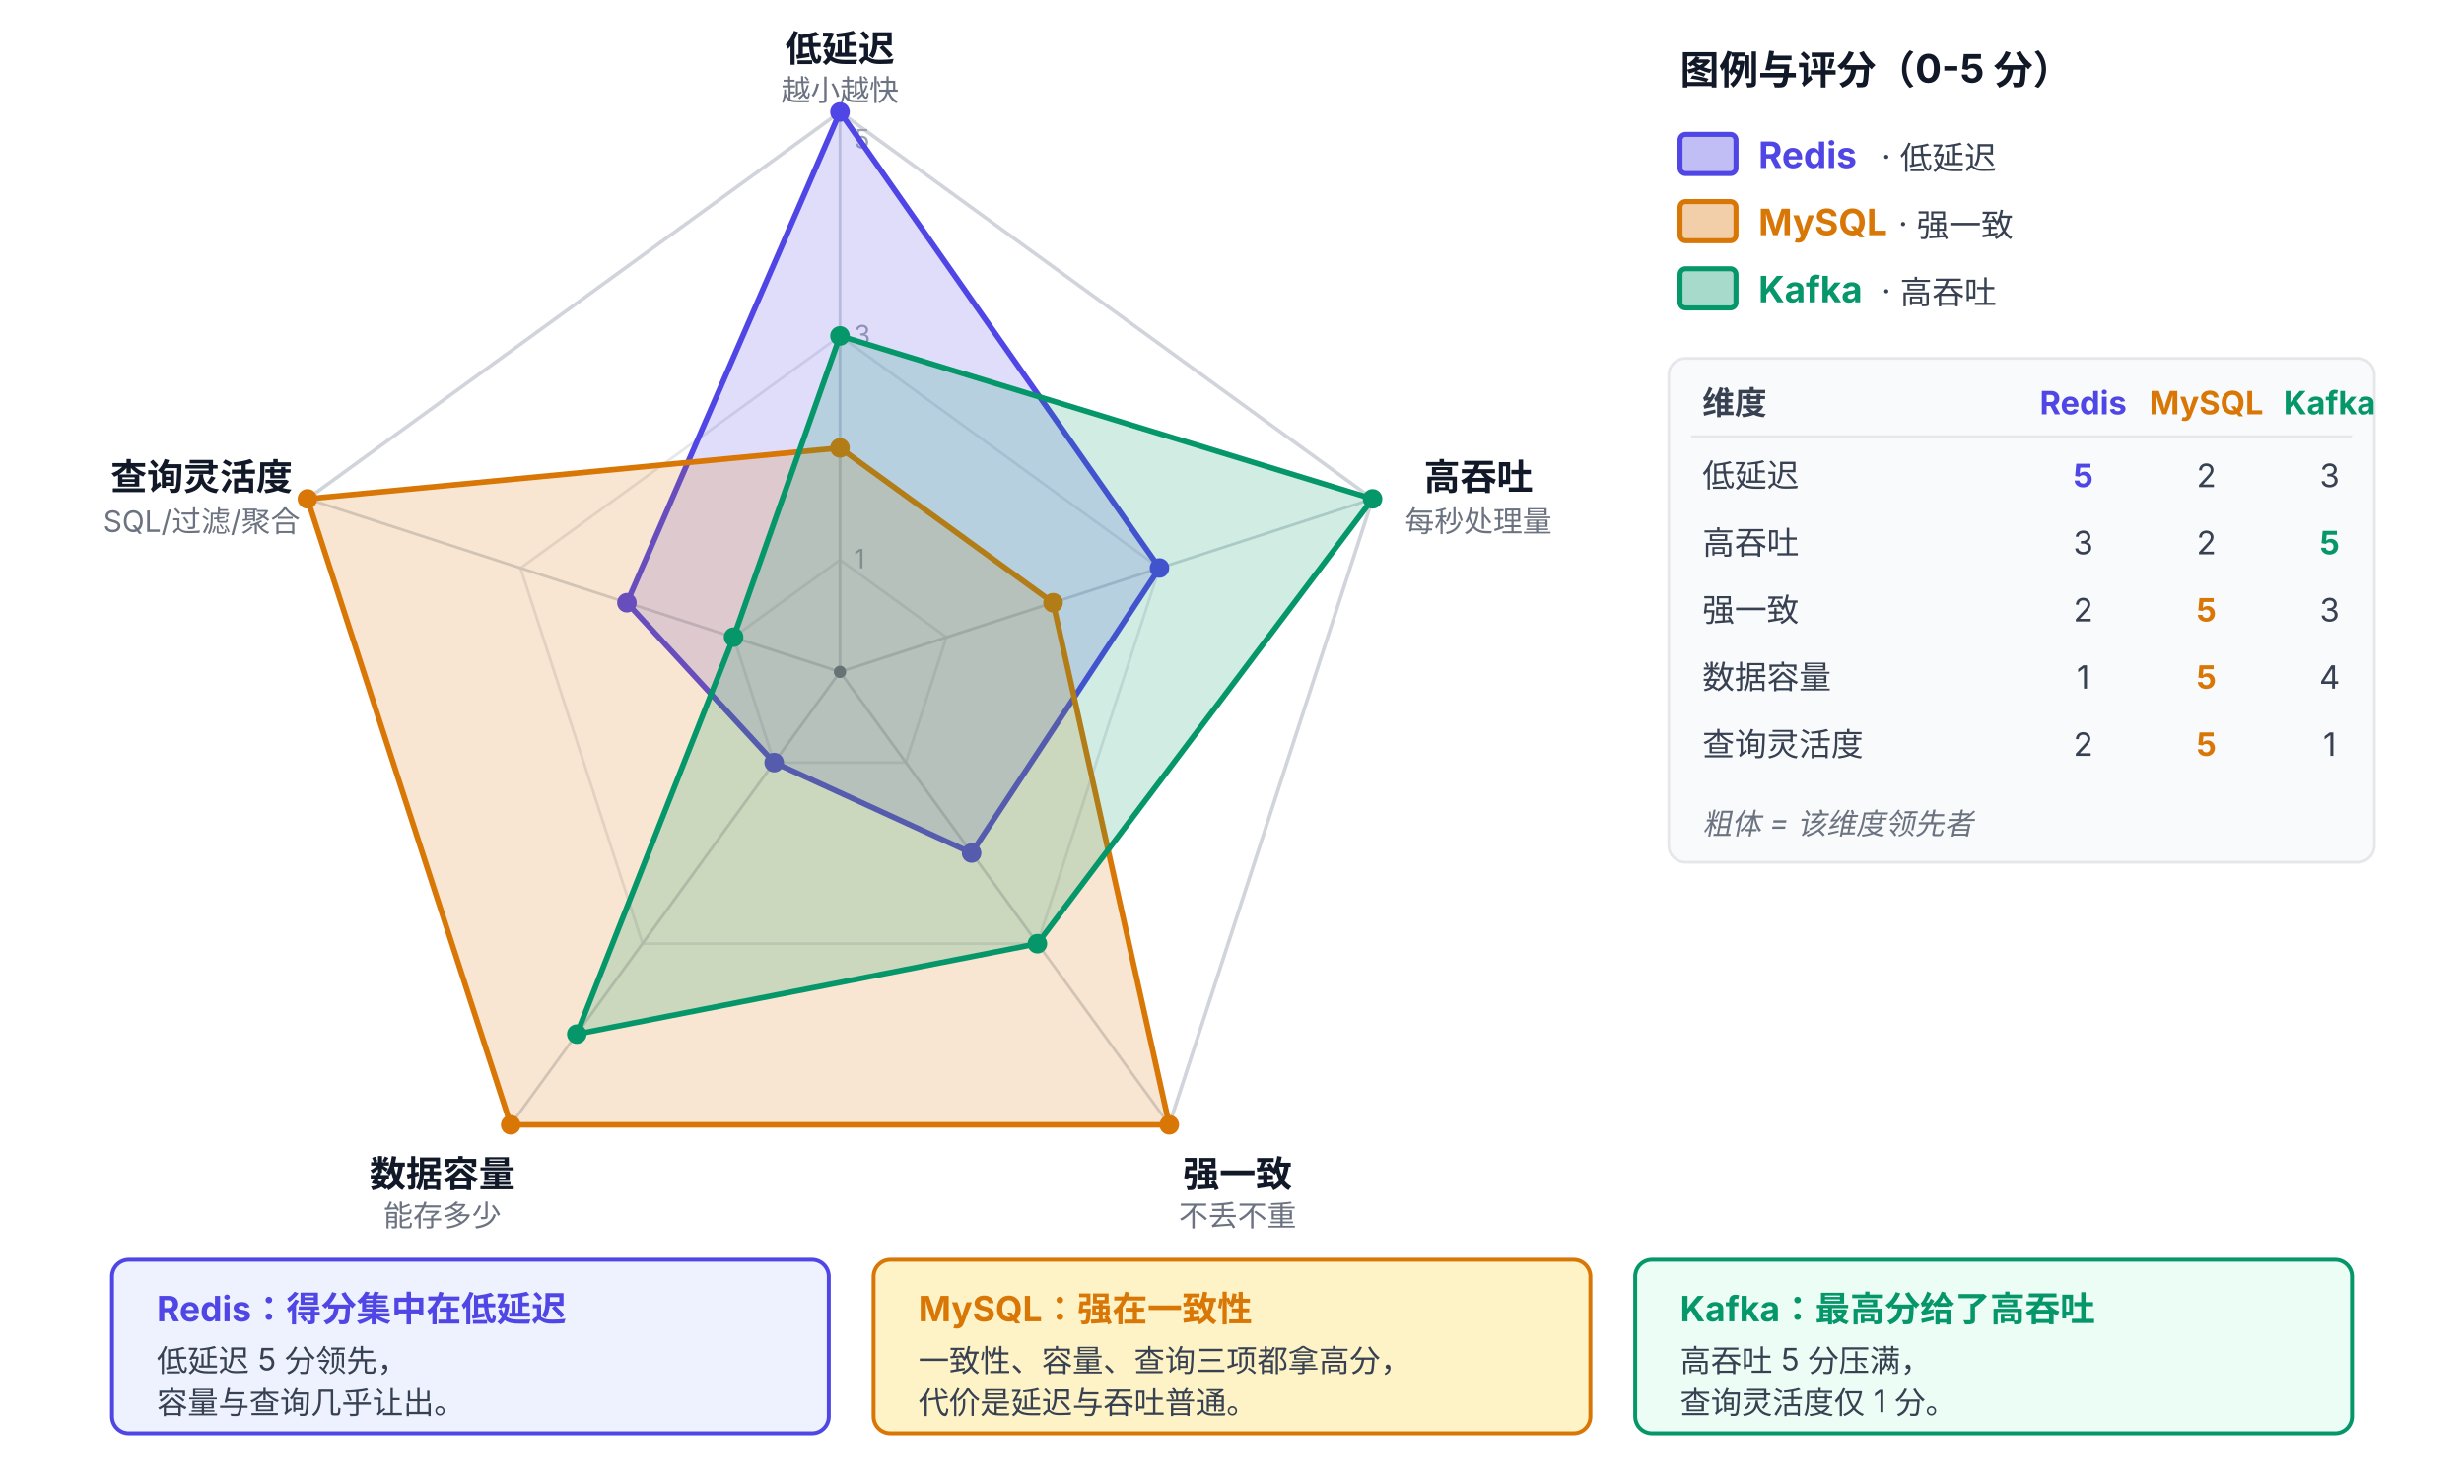
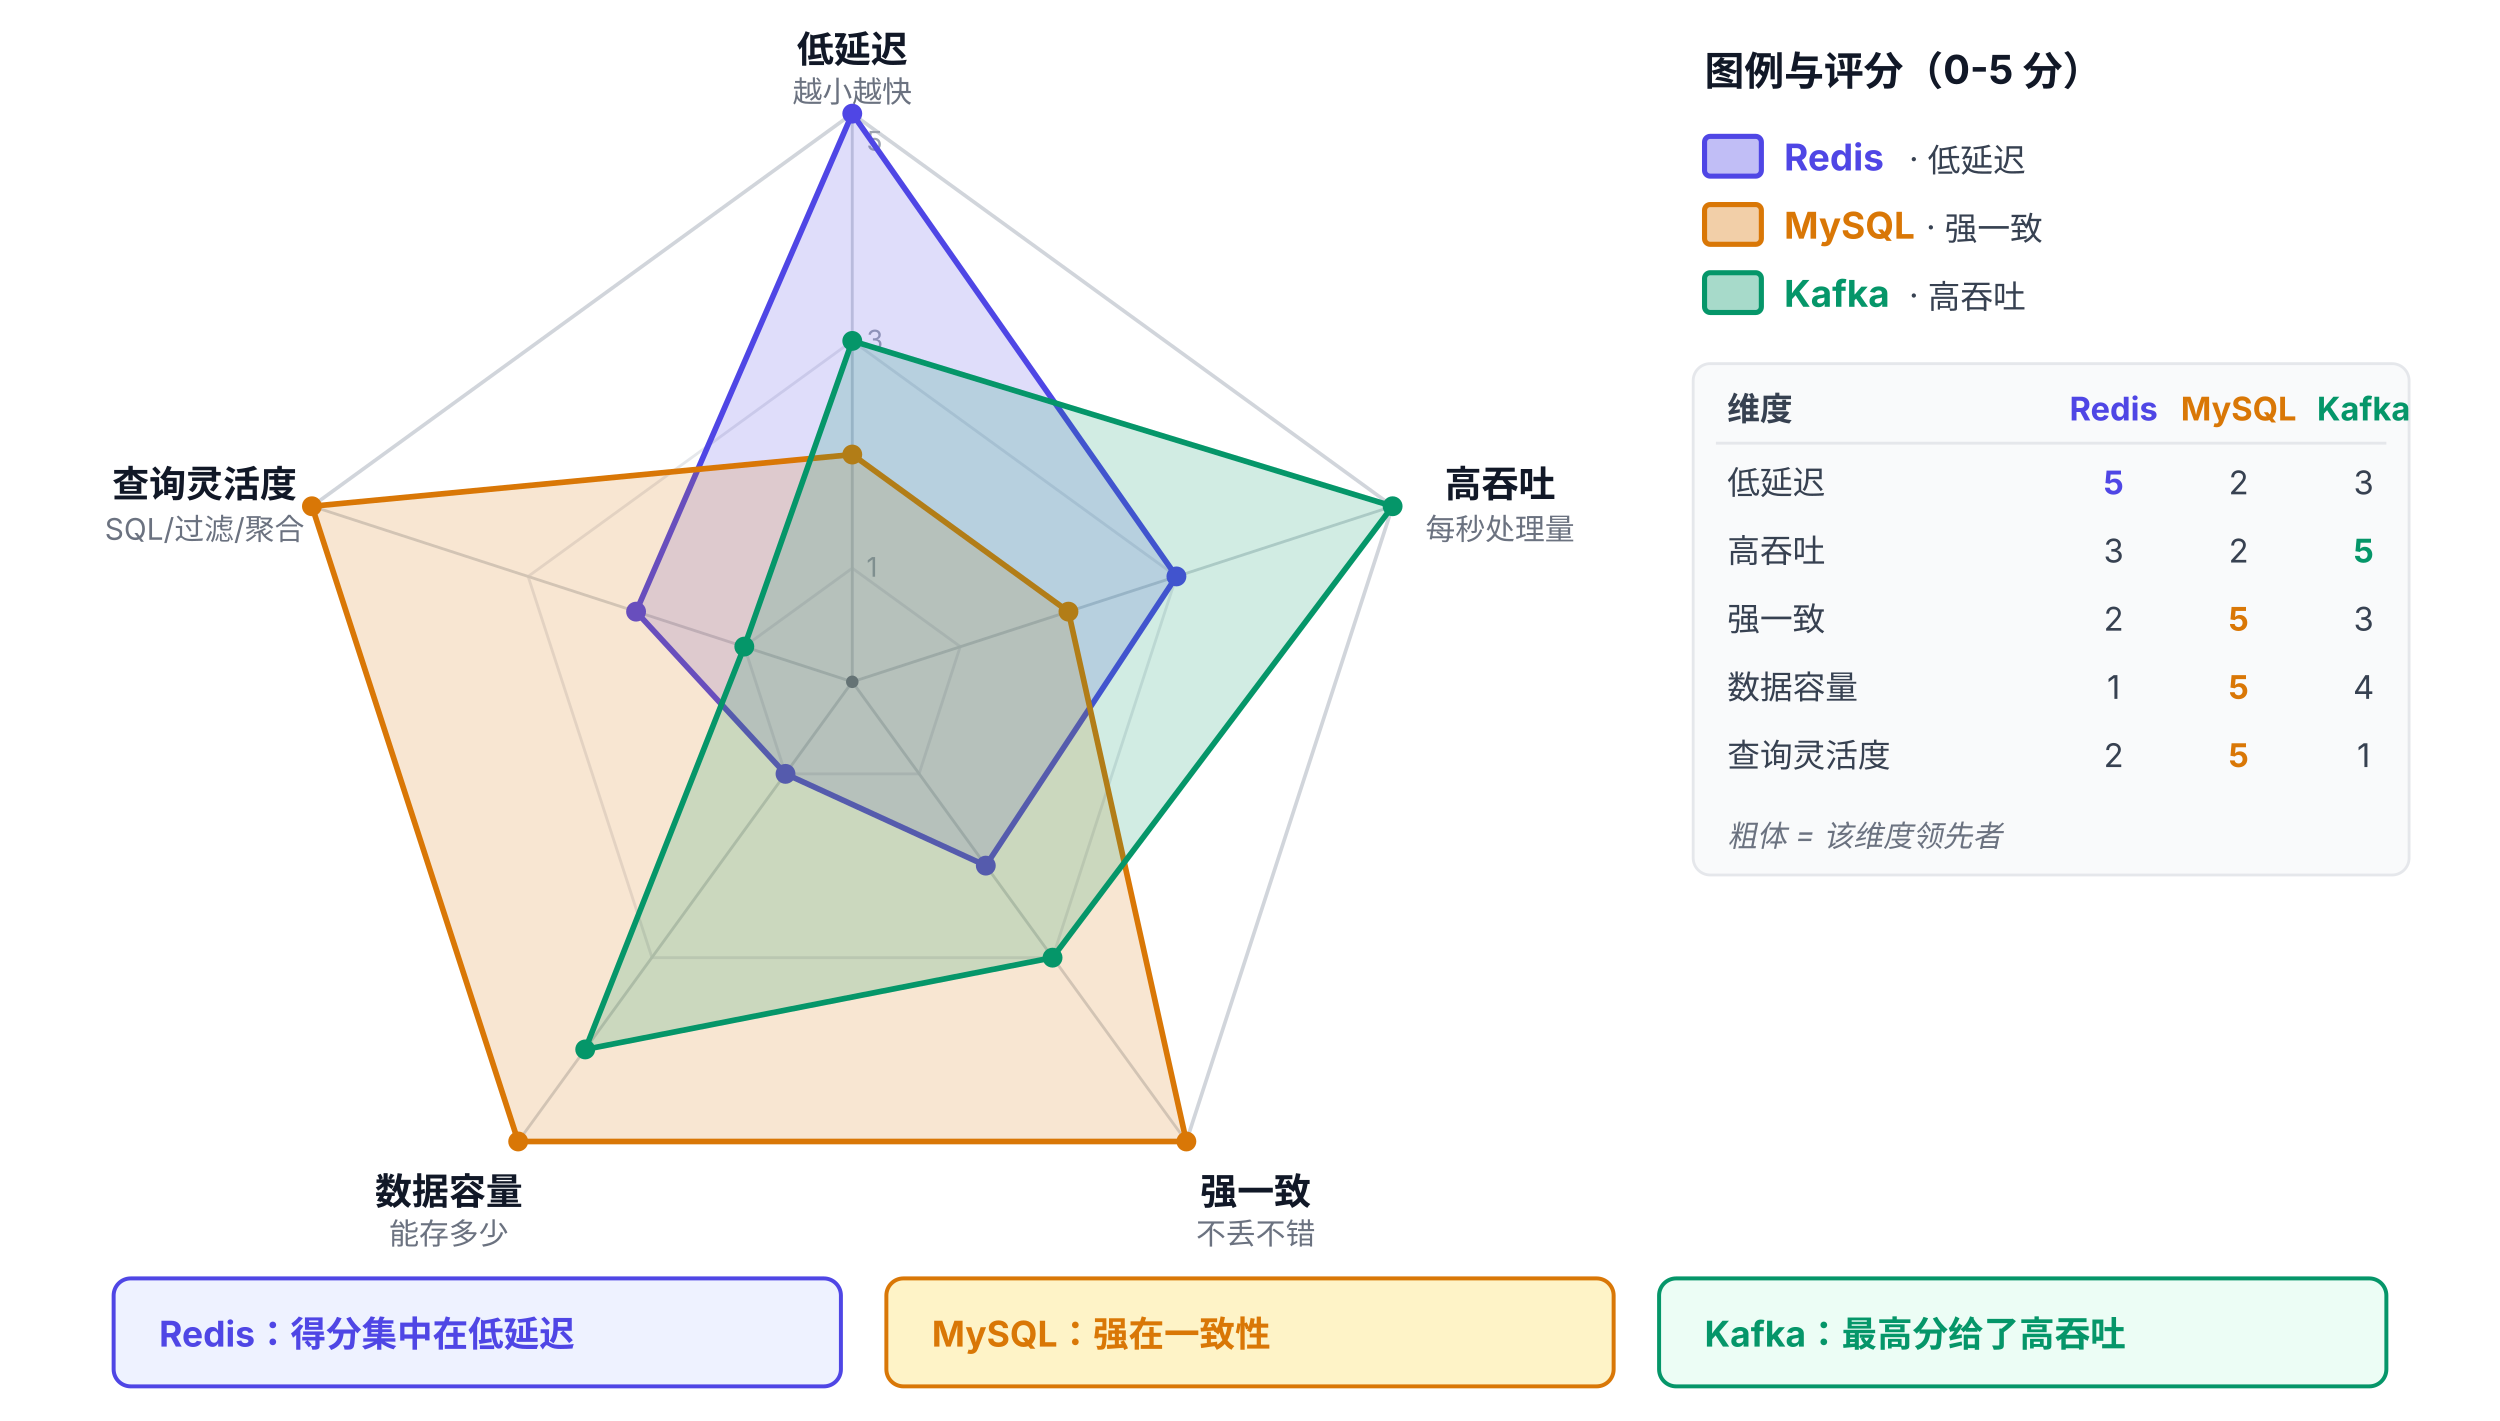
- <svg xmlns="http://www.w3.org/2000/svg" viewBox="0 90 880 530" font-family="system-ui, -apple-system, 'PingFang SC', 'Microsoft YaHei', sans-serif">
+ <svg xmlns="http://www.w3.org/2000/svg" viewBox="0 90 880 500" font-family="system-ui, -apple-system, 'PingFang SC', 'Microsoft YaHei', sans-serif">
  <polygon points="300.0,290.0 338.0,317.6 323.5,362.4 276.5,362.4 262.0,317.6" fill="none" stroke="#E5E7EB" stroke-width="1" />
  <polygon points="300.0,210.0 414.1,292.9 370.5,427.1 229.5,427.1 185.9,292.9" fill="none" stroke="#E5E7EB" stroke-width="1" />
  <polygon points="300.0,130.0 490.2,268.2 417.6,491.8 182.4,491.8 109.8,268.2" fill="none" stroke="#D1D5DB" stroke-width="1.3" />
  <g stroke="#D1D5DB" stroke-width="1">
    <line x1="300" y1="330" x2="300.0" y2="130.0" />
    <line x1="300" y1="330" x2="490.2" y2="268.2" />
    <line x1="300" y1="330" x2="417.6" y2="491.8" />
    <line x1="300" y1="330" x2="182.4" y2="491.8" />
    <line x1="300" y1="330" x2="109.8" y2="268.2" />
  </g>
  <g font-size="9.5" fill="#9CA3AF" text-anchor="start">
    <text x="305" y="293">1</text>
    <text x="305" y="213">3</text>
    <text x="305" y="143">5</text>
  </g>
  <circle cx="300" cy="330" r="2.2" fill="#6B7280" />
  <g font-size="13" font-weight="700" fill="#111827" text-anchor="middle">
    <text x="300.0" y="112">低延迟</text>
    <text x="528" y="265">高吞吐</text>
    <text x="442" y="514">强一致</text>
    <text x="158" y="514">数据容量</text>
    <text x="72" y="265">查询灵活度</text>
  </g>
  <g font-size="10.5" fill="#6B7280" text-anchor="middle">
    <text x="300.0" y="126">越小越快</text>
    <text x="528" y="280">每秒处理量</text>
-     <text x="442" y="528">不丢不重</text>
+     <text x="442" y="528">不丢不错</text>
    <text x="158" y="528">能存多少</text>
    <text x="72" y="280" font-size="10.5" text-anchor="middle">SQL/过滤/聚合</text>
  </g>
  <polygon points="300.0,130.0 414.1,292.9 347.0,394.7 276.5,362.4 223.9,305.3" fill="#4F46E5" fill-opacity="0.18" stroke="#4F46E5" stroke-width="2" />
  <g fill="#4F46E5">
    <circle cx="300.0" cy="130.0" r="3.5" />
    <circle cx="414.1" cy="292.9" r="3.5" />
    <circle cx="347.0" cy="394.7" r="3.5" />
    <circle cx="276.5" cy="362.4" r="3.5" />
    <circle cx="223.9" cy="305.3" r="3.5" />
  </g>
  <polygon points="300.0,250.0 376.1,305.3 417.6,491.8 182.4,491.8 109.8,268.2" fill="#D97706" fill-opacity="0.18" stroke="#D97706" stroke-width="2" />
  <g fill="#D97706">
    <circle cx="300.0" cy="250.0" r="3.5" />
    <circle cx="376.1" cy="305.3" r="3.5" />
    <circle cx="417.6" cy="491.8" r="3.5" />
    <circle cx="182.4" cy="491.8" r="3.5" />
    <circle cx="109.8" cy="268.2" r="3.5" />
  </g>
  <polygon points="300.0,210.0 490.2,268.2 370.5,427.1 206.0,459.4 262.0,317.6" fill="#059669" fill-opacity="0.18" stroke="#059669" stroke-width="2" />
  <g fill="#059669">
    <circle cx="300.0" cy="210.0" r="3.5" />
    <circle cx="490.2" cy="268.2" r="3.5" />
    <circle cx="370.5" cy="427.1" r="3.5" />
    <circle cx="206.0" cy="459.4" r="3.5" />
    <circle cx="262.0" cy="317.6" r="3.5" />
  </g>
  <text x="600" y="120" font-size="14" font-weight="700" fill="#111827">图例与评分（0-5 分）</text>
  <rect x="600" y="138" width="20" height="14" rx="2" fill="#4F46E5" fill-opacity="0.35" stroke="#4F46E5" stroke-width="1.8" />
  <text x="628" y="150" font-size="13" font-weight="700" fill="#4F46E5">Redis</text>
  <text x="672" y="150" font-size="11.5" fill="#374151">· 低延迟</text>
  <rect x="600" y="162" width="20" height="14" rx="2" fill="#D97706" fill-opacity="0.35" stroke="#D97706" stroke-width="1.8" />
  <text x="628" y="174" font-size="13" font-weight="700" fill="#D97706">MySQL</text>
  <text x="678" y="174" font-size="11.5" fill="#374151">· 强一致</text>
  <rect x="600" y="186" width="20" height="14" rx="2" fill="#059669" fill-opacity="0.35" stroke="#059669" stroke-width="1.8" />
  <text x="628" y="198" font-size="13" font-weight="700" fill="#059669">Kafka</text>
  <text x="672" y="198" font-size="11.5" fill="#374151">· 高吞吐</text>
  <rect x="596" y="218" width="252" height="180" rx="6" fill="#F9FAFB" stroke="#E5E7EB" stroke-width="1" />
  <text x="608" y="238" font-size="11.5" font-weight="700" fill="#374151">维度</text>
  <text x="744" y="238" font-size="11.5" font-weight="700" fill="#4F46E5" text-anchor="middle">Redis</text>
  <text x="788" y="238" font-size="11.5" font-weight="700" fill="#D97706" text-anchor="middle">MySQL</text>
  <text x="832" y="238" font-size="11.5" font-weight="700" fill="#059669" text-anchor="middle">Kafka</text>
  <line x1="604" y1="246" x2="840" y2="246" stroke="#E5E7EB" stroke-width="1" />
  <g font-size="11.5" fill="#374151">
    <text x="608" y="264">低延迟</text>
    <text x="744" y="264" text-anchor="middle" font-weight="700" fill="#4F46E5">5</text>
    <text x="788" y="264" text-anchor="middle">2</text>
    <text x="832" y="264" text-anchor="middle">3</text>
    <text x="608" y="288">高吞吐</text>
    <text x="744" y="288" text-anchor="middle">3</text>
    <text x="788" y="288" text-anchor="middle">2</text>
    <text x="832" y="288" text-anchor="middle" font-weight="700" fill="#059669">5</text>
    <text x="608" y="312">强一致</text>
    <text x="744" y="312" text-anchor="middle">2</text>
    <text x="788" y="312" text-anchor="middle" font-weight="700" fill="#D97706">5</text>
    <text x="832" y="312" text-anchor="middle">3</text>
    <text x="608" y="336">数据容量</text>
    <text x="744" y="336" text-anchor="middle">1</text>
    <text x="788" y="336" text-anchor="middle" font-weight="700" fill="#D97706">5</text>
    <text x="832" y="336" text-anchor="middle">4</text>
    <text x="608" y="360">查询灵活度</text>
    <text x="744" y="360" text-anchor="middle">2</text>
    <text x="788" y="360" text-anchor="middle" font-weight="700" fill="#D97706">5</text>
    <text x="832" y="360" text-anchor="middle">1</text>
    <text x="608" y="388" font-size="10.5" fill="#6B7280" font-style="italic">粗体 = 该维度领先者</text>
  </g>
-   <rect x="40" y="540" width="256" height="62" rx="6" fill="#EEF2FF" stroke="#4F46E5" stroke-width="1.4" />
-   <text x="56" y="562" font-size="12.5" font-weight="700" fill="#4F46E5">Redis：得分集中在低延迟</text>
-   <text x="56" y="580" font-size="11" fill="#374151">低延迟 5 分领先，</text>
-   <text x="56" y="595" font-size="11" fill="#374151">容量与查询几乎让出。</text>
-   <rect x="312" y="540" width="256" height="62" rx="6" fill="#FEF3C7" stroke="#D97706" stroke-width="1.4" />
-   <text x="328" y="562" font-size="12.5" font-weight="700" fill="#D97706">MySQL：强在一致性</text>
-   <text x="328" y="580" font-size="11" fill="#374151">一致性、容量、查询三项都拿高分，</text>
-   <text x="328" y="595" font-size="11" fill="#374151">代价是延迟与吞吐普通。</text>
-   <rect x="584" y="540" width="256" height="62" rx="6" fill="#ECFDF5" stroke="#059669" stroke-width="1.4" />
-   <text x="600" y="562" font-size="12.5" font-weight="700" fill="#059669">Kafka：最高分给了高吞吐</text>
-   <text x="600" y="580" font-size="11" fill="#374151">高吞吐 5 分压满，</text>
-   <text x="600" y="595" font-size="11" fill="#374151">查询灵活度仅 1 分。</text>
+   <rect x="40" y="540" width="256" height="38" rx="6" fill="#EEF2FF" stroke="#4F46E5" stroke-width="1.4" />
+   <text x="56" y="564" font-size="12.5" font-weight="700" fill="#4F46E5">Redis：得分集中在低延迟</text>
+   <rect x="312" y="540" width="256" height="38" rx="6" fill="#FEF3C7" stroke="#D97706" stroke-width="1.4" />
+   <text x="328" y="564" font-size="12.5" font-weight="700" fill="#D97706">MySQL：强在一致性</text>
+   <rect x="584" y="540" width="256" height="38" rx="6" fill="#ECFDF5" stroke="#059669" stroke-width="1.4" />
+   <text x="600" y="564" font-size="12.5" font-weight="700" fill="#059669">Kafka：最高分给了高吞吐</text>
</svg>
